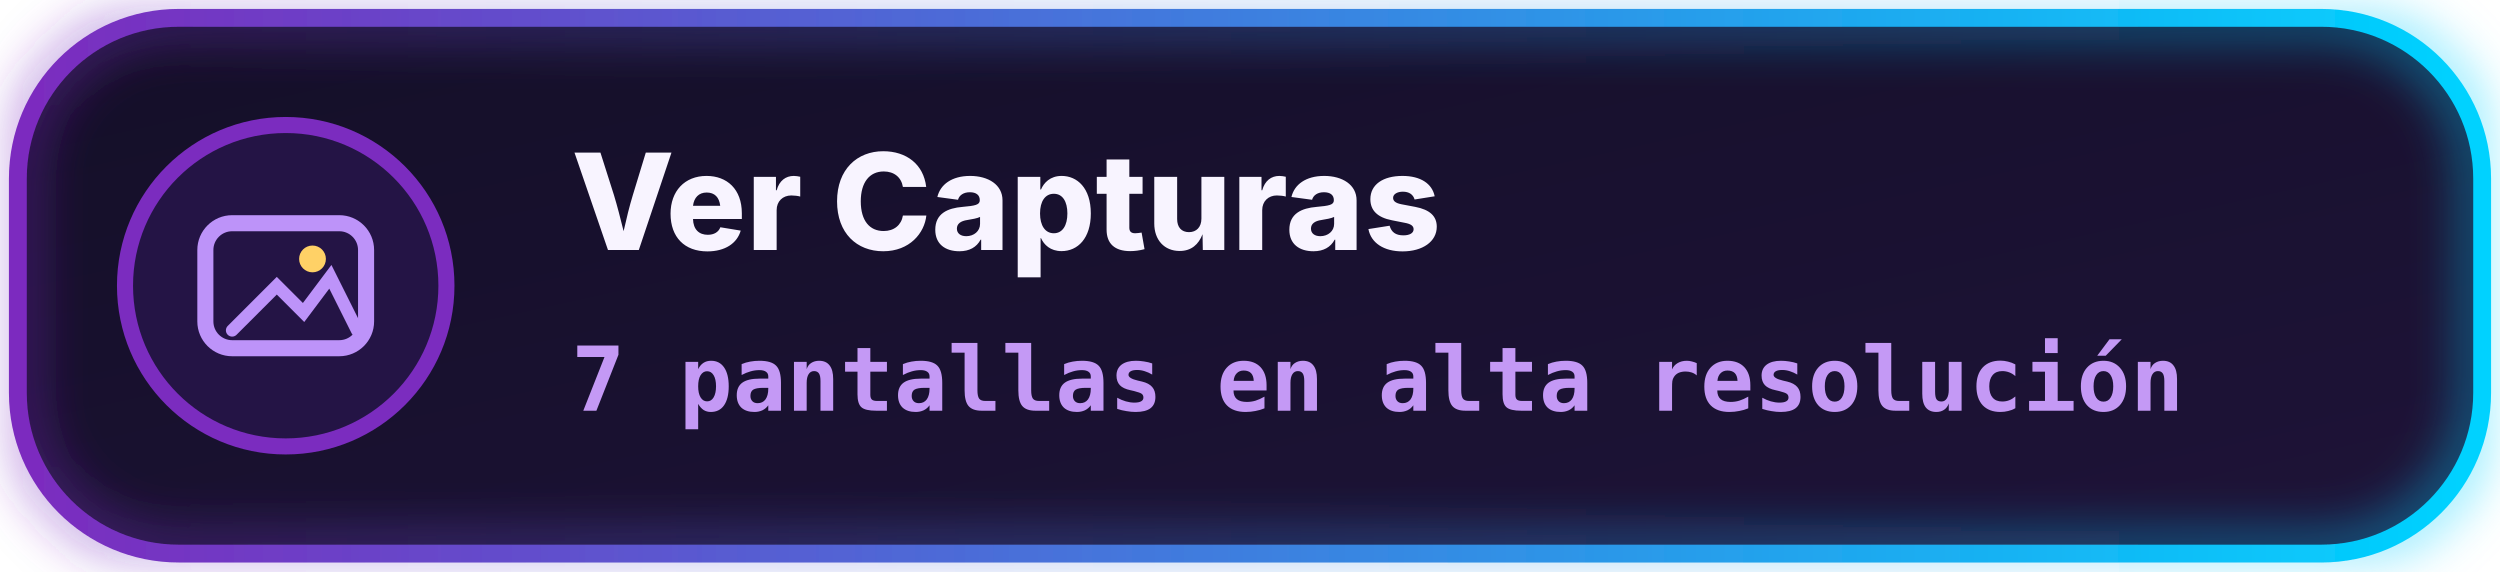
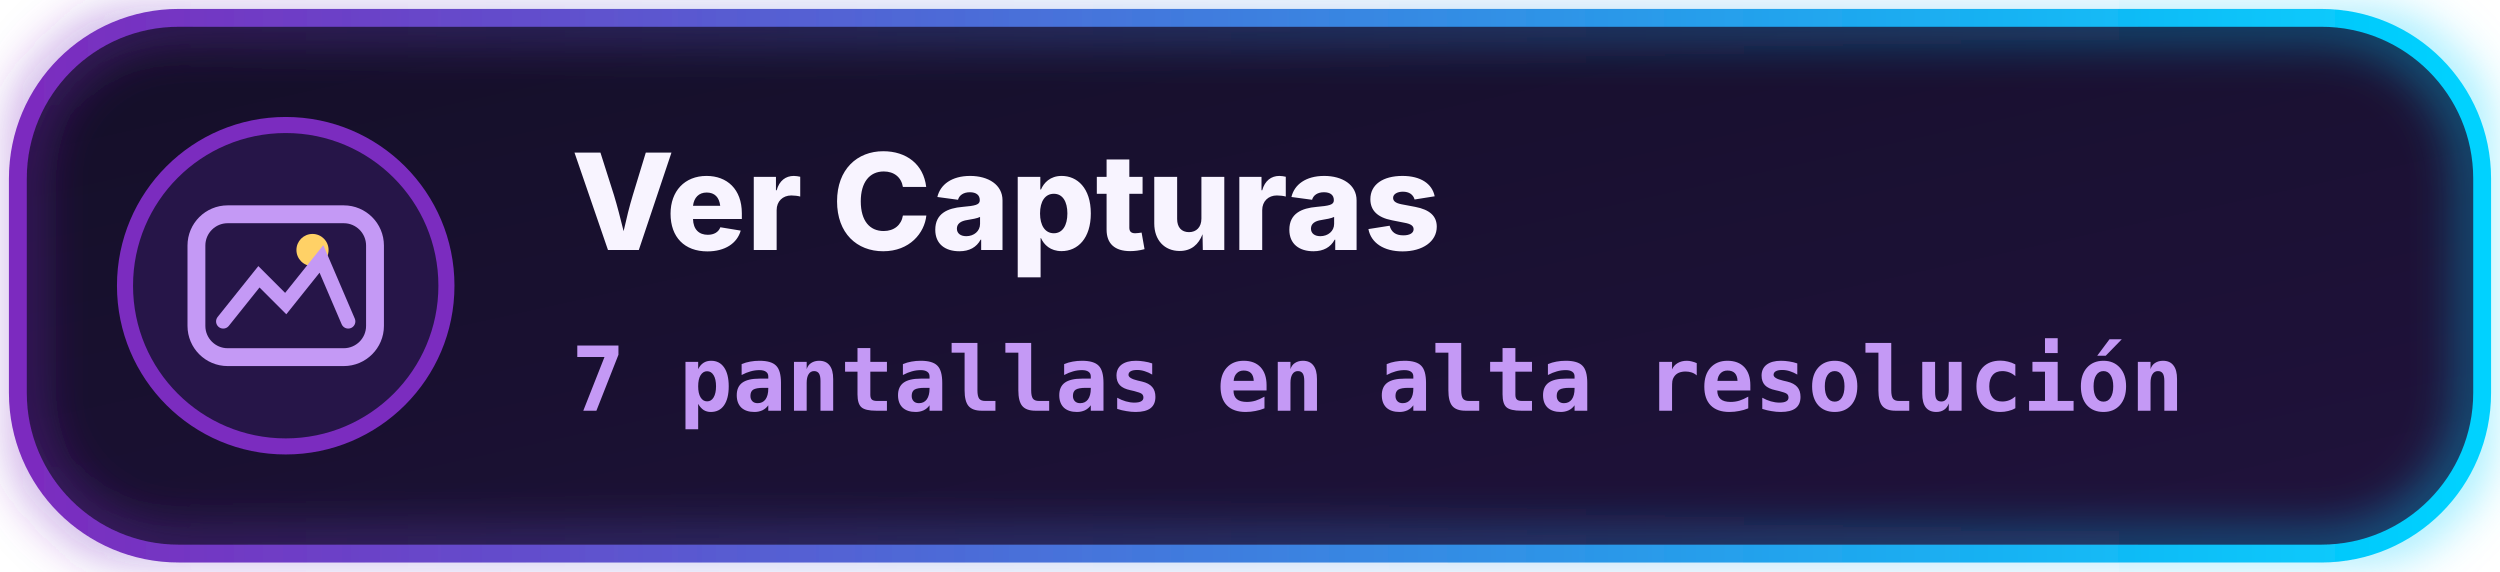
- <svg xmlns="http://www.w3.org/2000/svg" width="280" height="64" viewBox="0 0 280 64" role="img" aria-labelledby="title desc">
+ <svg xmlns="http://www.w3.org/2000/svg" width="280" height="64" viewBox="0 0 280 64" role="img" aria-labelledby="shotTitle shotDesc">
  <defs>
    <linearGradient id="btnBg" x1="0" y1="0" x2="1" y2="1">
      <stop offset="0%" stop-color="#140f28" />
-       <stop offset="100%" stop-color="#1e1338" />
+       <stop offset="100%" stop-color="#20123c" />
    </linearGradient>
    <linearGradient id="neonViolet" x1="0" y1="0" x2="1" y2="0">
      <stop offset="0%" stop-color="#7b2cbf" />
      <stop offset="100%" stop-color="#00d2ff" />
    </linearGradient>
    <filter id="btnGlow" x="-20%" y="-20%" width="140%" height="140%">
      <feGaussianBlur stdDeviation="3" result="blur" />
      <feMerge>
        <feMergeNode in="blur" />
        <feMergeNode in="SourceGraphic" />
      </feMerge>
    </filter>
    <style>
      @keyframes floatShutter {
-         0%, 100% { transform: scale(1); }
-         50% { transform: scale(1.08); }
+         0%, 100% { transform: scale(1) rotate(0deg); }
+         50% { transform: scale(1.1) rotate(6deg); }
      }
-       .anim-shutter { transform-origin: center; animation: floatShutter 2s ease-in-out infinite; }
+       .anim-shutter { transform-origin: 32px 32px; animation: floatShutter 2.5s ease-in-out infinite; }
    </style>
  </defs>
  <rect x="2" y="2" width="276" height="60" rx="18" fill="url(#btnBg)" />
  <rect x="2" y="2" width="276" height="60" rx="18" fill="none" stroke="url(#neonViolet)" stroke-width="2" filter="url(#btnGlow)" />
-   <g transform="translate(32, 32)">
-     <circle cx="0" cy="0" r="18" fill="#241445" stroke="#7b2cbf" stroke-width="1.8" />
-     <g class="anim-shutter">
-       <rect x="-9" y="-7" width="18" height="14" rx="3" fill="none" stroke="#bd93f9" stroke-width="1.8" />
-       <circle cx="3" cy="-3" r="1.5" fill="#ffd166" />
-       <path d="M-6 5 L-1 0 L2 3 L5 -1 L8 5" fill="none" stroke="#bd93f9" stroke-width="1.4" stroke-linecap="round" />
-     </g>
+   <g class="anim-shutter">
+     <circle cx="32" cy="32" r="18" fill="#261548" stroke="#7b2cbf" stroke-width="1.8" />
+     <rect x="22" y="24" width="20" height="16" rx="3.5" fill="none" stroke="#c499f5" stroke-width="2" />
+     <circle cx="35" cy="28" r="1.8" fill="#ffd166" />
+     <path d="M25 36 L29 31 L32 34 L36 29 L39 36" fill="none" stroke="#c499f5" stroke-width="1.6" stroke-linecap="round" />
  </g>
  <g transform="translate(64, 28)">
    <text x="0" y="0" fill="#f8f4ff" font-family="Inter, sans-serif" font-size="15" font-weight="800">Ver Capturas</text>
    <text x="0" y="18" fill="#c499f5" font-family="JetBrains Mono, monospace" font-size="10" font-weight="600">7 pantallas en alta resolución</text>
  </g>
</svg>
